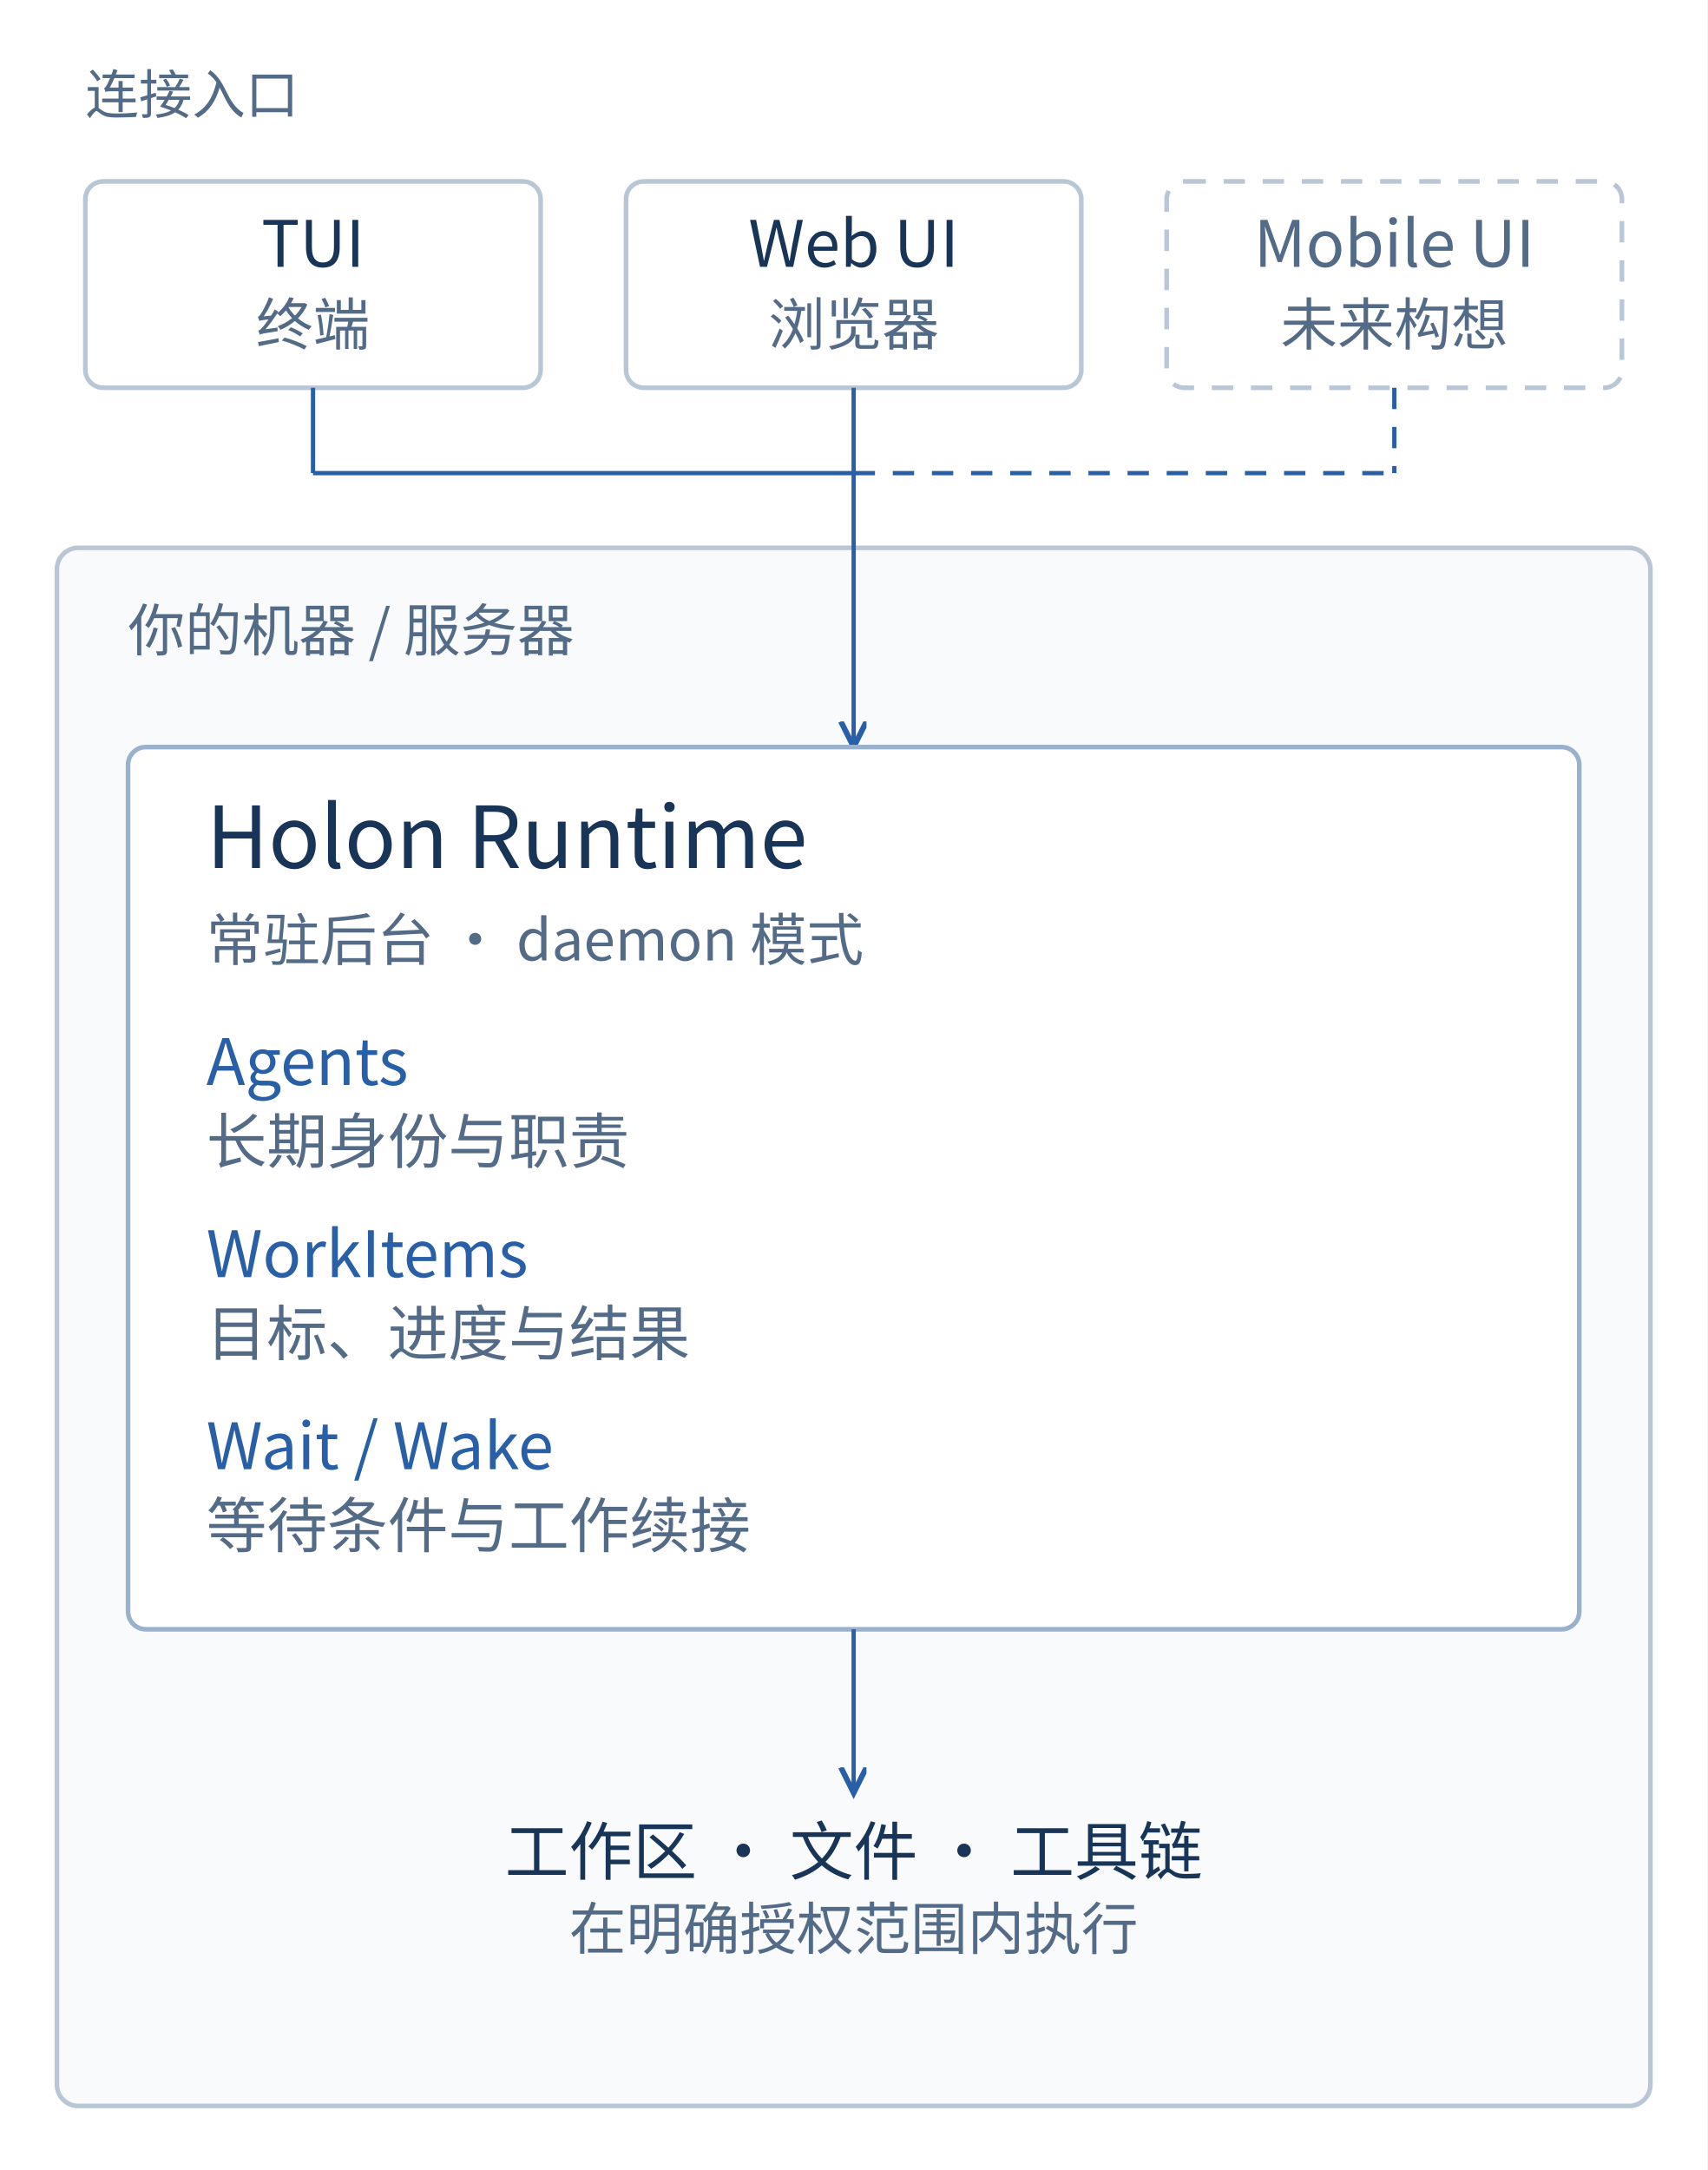
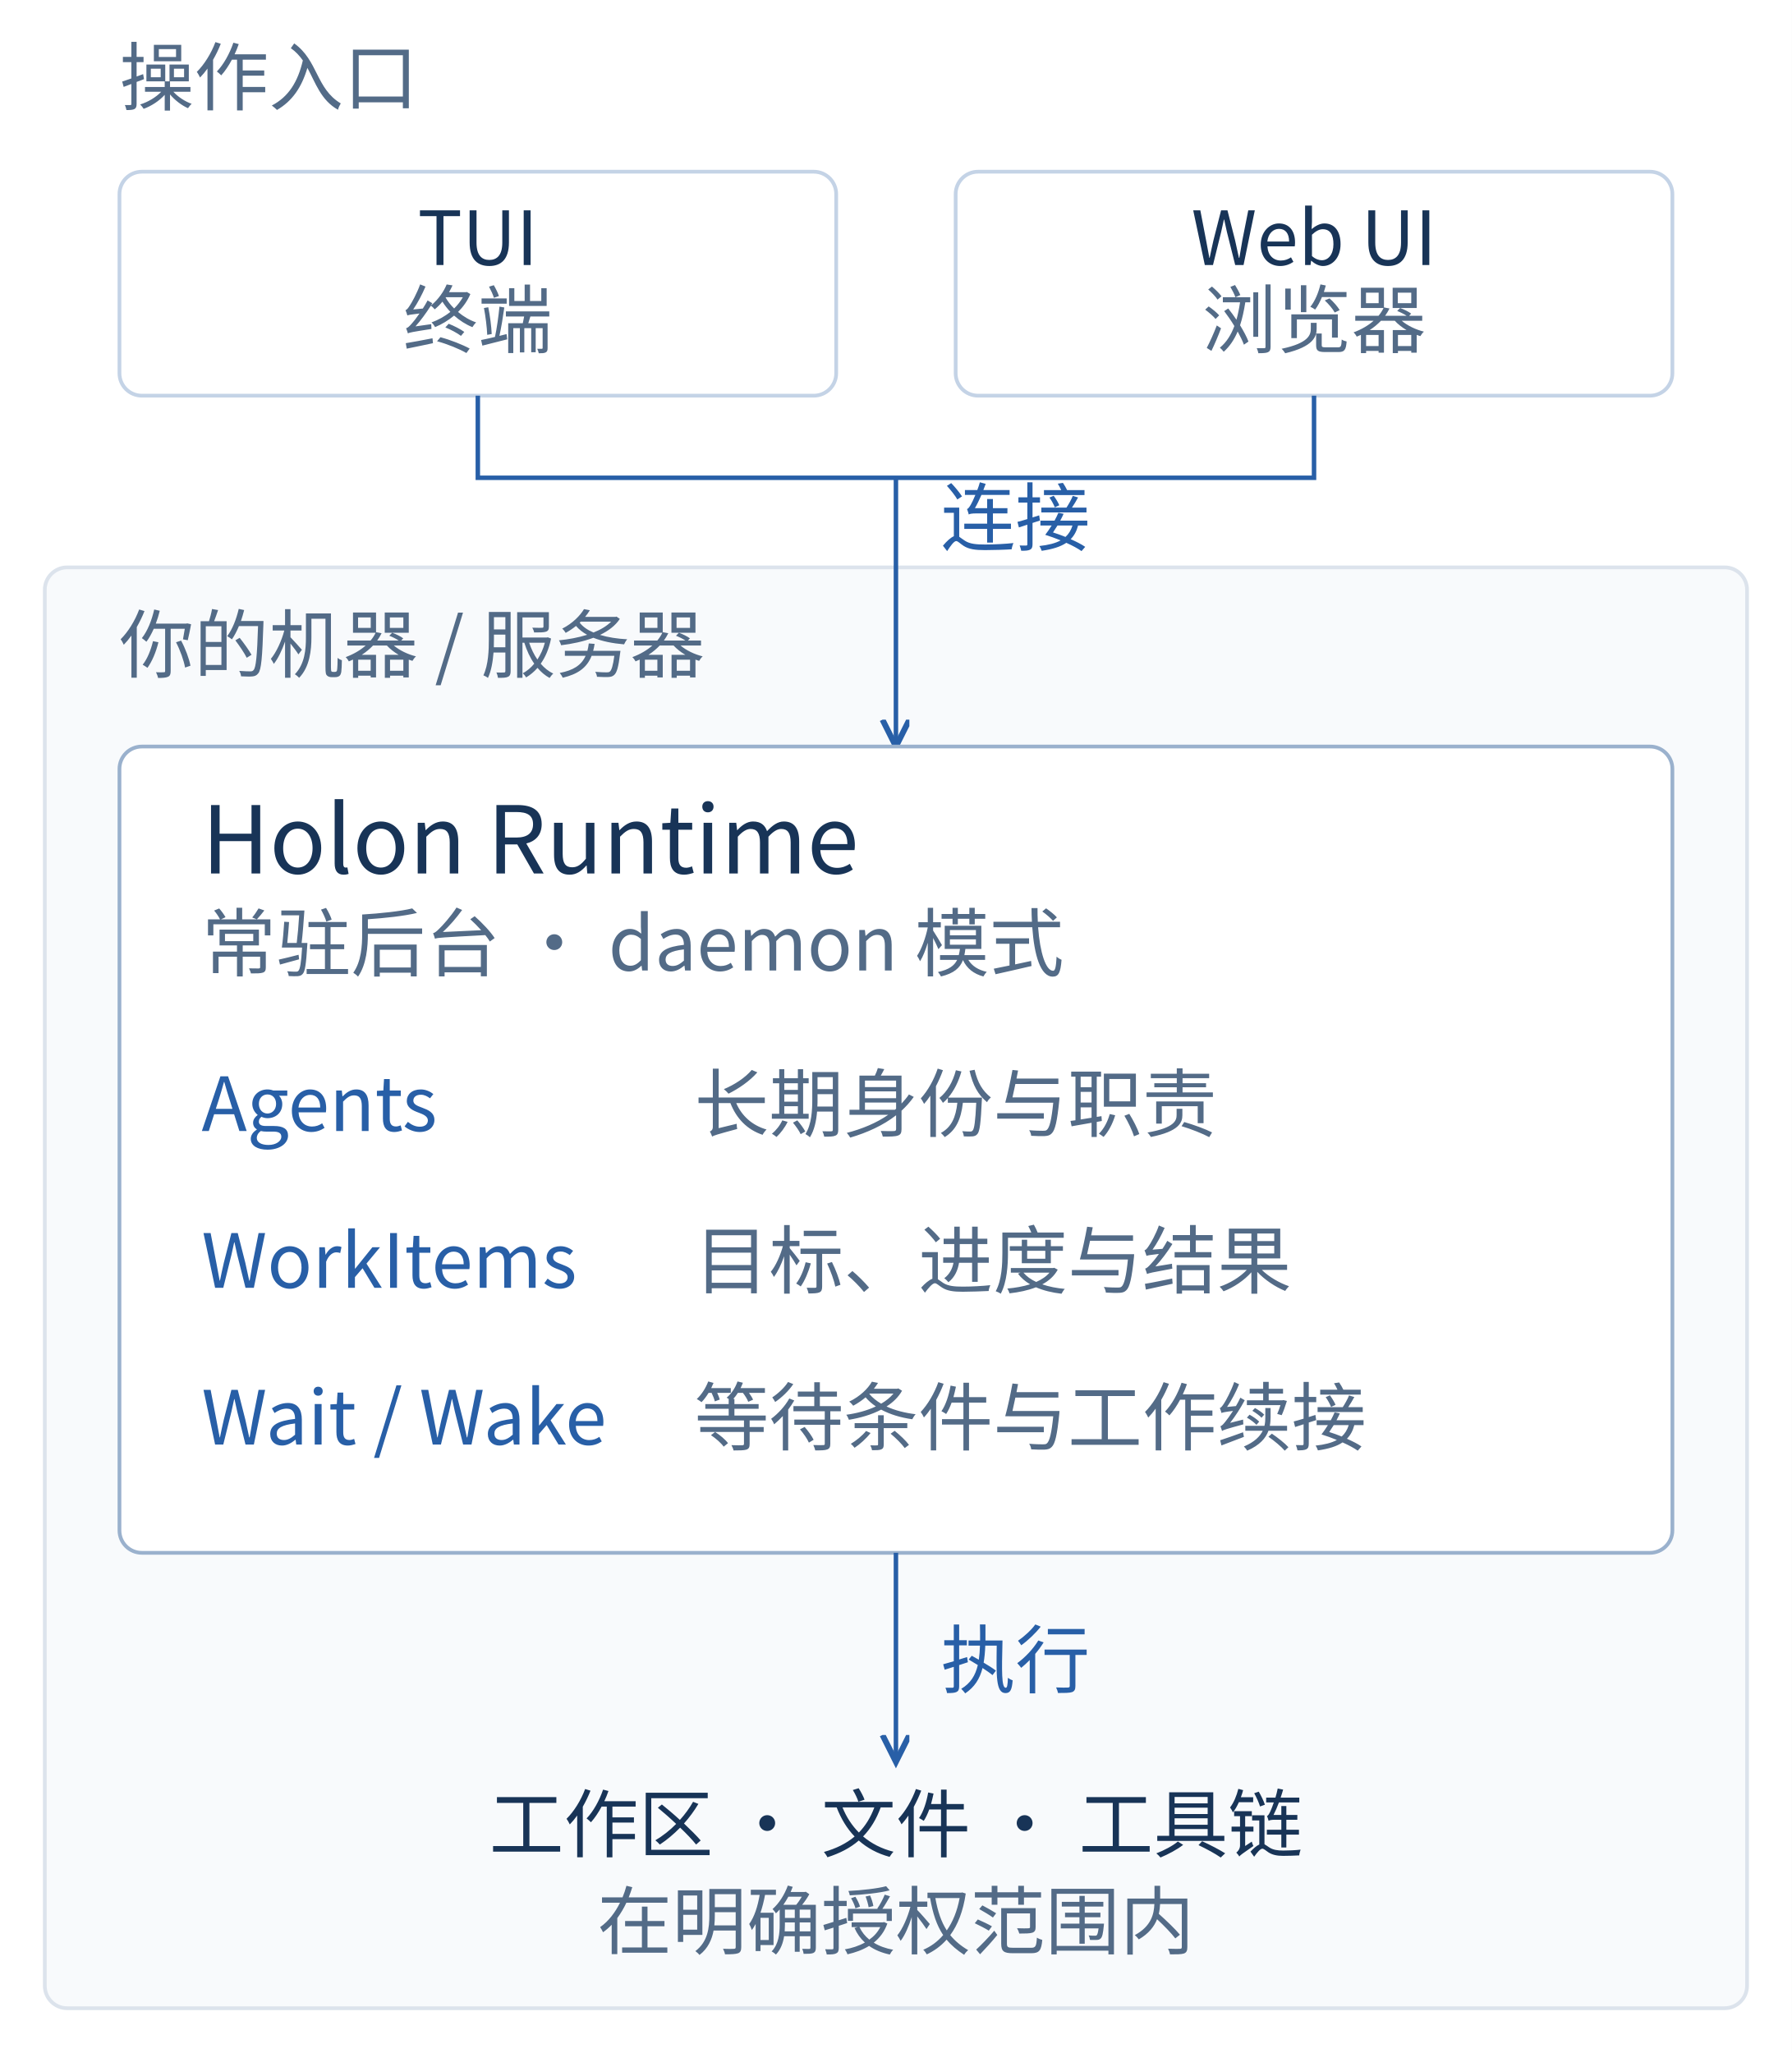
- <svg xmlns="http://www.w3.org/2000/svg" width="480" height="610" viewBox="0 0 480 610" role="img">
+ <svg xmlns="http://www.w3.org/2000/svg" width="480" height="550" viewBox="0 0 480 550" role="img">
  <defs>
    <marker id="arrow" markerWidth="8" markerHeight="8" refX="6" refY="3" orient="auto-start-reverse">
      <path d="M0 0L6 3L0 6" fill="none" stroke="#285fa7" stroke-width="1.3" />
    </marker>
  </defs>
-   <rect width="480" height="610" fill="#fff" />
+   <rect width="480" height="550" fill="#fff" />
  <g font-family="Noto Sans CJK SC, sans-serif">
-     <text x="24" y="32" font-size="15" fill="#536b87" font-weight="500" text-anchor="start">连接入口</text>
-     <rect x="24" y="51" width="128" height="58" rx="5" fill="#fff" stroke="#b8c6d6" stroke-width="1.3" />
-     <text x="88.0" y="75" font-size="18" fill="#183457" font-weight="500" text-anchor="middle">TUI</text>
-     <text x="88.0" y="97" font-size="16" fill="#536b87" font-weight="400" text-anchor="middle">终端</text>
-     <path d="M88.0 109V133" fill="none" stroke="#285fa7" stroke-width="1.2" />
-     <rect x="176" y="51" width="128" height="58" rx="5" fill="#fff" stroke="#b8c6d6" stroke-width="1.3" />
-     <text x="240.0" y="75" font-size="18" fill="#183457" font-weight="500" text-anchor="middle">Web UI</text>
-     <text x="240.0" y="97" font-size="16" fill="#536b87" font-weight="400" text-anchor="middle">浏览器</text>
-     <path d="M240.0 109V133" fill="none" stroke="#285fa7" stroke-width="1.2" />
-     <rect x="328" y="51" width="128" height="58" rx="5" fill="#fff" stroke="#b8c6d6" stroke-width="1.3" stroke-dasharray="6 5" />
-     <text x="392.0" y="75" font-size="18" fill="#536b87" font-weight="500" text-anchor="middle">Mobile UI</text>
-     <text x="392.0" y="97" font-size="16" fill="#536b87" font-weight="400" text-anchor="middle">未来构想</text>
-     <path d="M392.0 109V133" fill="none" stroke="#285fa7" stroke-width="1.2" stroke-dasharray="6 5" />
-     <path d="M88.0 133H240.0" fill="none" stroke="#285fa7" stroke-width="1.2" />
-     <path d="M240.0 133H392.0" fill="none" stroke="#285fa7" stroke-width="1.2" stroke-dasharray="6 5" />
-     <rect x="16" y="154" width="448" height="438" rx="6" fill="#f8fafc" stroke="#b8c6d6" stroke-width="1.3" />
-     <text x="36" y="183" font-size="16" fill="#536b87" font-weight="400" text-anchor="start">你的机器 / 服务器</text>
-     <path d="M240.0 133V210" fill="none" stroke="#285fa7" stroke-width="1.2" marker-end="url(#arrow)" />
-     <rect x="36" y="210" width="408" height="248" rx="5" fill="#fff" stroke="#9ab1cd" stroke-width="1.3" />
-     <text x="58" y="244" font-size="24" fill="#183457" font-weight="500" text-anchor="start">Holon Runtime</text>
-     <text x="58" y="270" font-size="16" fill="#536b87" font-weight="400" text-anchor="start">常驻后台 · daemon 模式</text>
-     <text x="58" y="305" font-size="18" fill="#285fa7" font-weight="500" text-anchor="start">Agents</text>
-     <text x="58" y="327" font-size="17" fill="#536b87" font-weight="400" text-anchor="start">长期身份与职责</text>
-     <text x="58" y="359" font-size="18" fill="#285fa7" font-weight="500" text-anchor="start">WorkItems</text>
-     <text x="58" y="381" font-size="17" fill="#536b87" font-weight="400" text-anchor="start">目标、进度与结果</text>
-     <text x="58" y="413" font-size="18" fill="#285fa7" font-weight="500" text-anchor="start">Wait / Wake</text>
-     <text x="58" y="435" font-size="17" fill="#536b87" font-weight="400" text-anchor="start">等待条件与工作续接</text>
-     <path d="M240.0 458V504" fill="none" stroke="#285fa7" stroke-width="1.2" marker-end="url(#arrow)" />
-     <text x="240.0" y="527" font-size="18" fill="#183457" font-weight="500" text-anchor="middle">工作区 · 文件 · 工具链</text>
-     <text x="240.0" y="548" font-size="16" fill="#536b87" font-weight="400" text-anchor="middle">在明确授权范围内执行</text>
+     <text x="32" y="28" font-size="20" fill="#536b87" font-weight="500" text-anchor="start">操作入口</text>
+     <rect x="32" y="46" width="192" height="60" rx="6" fill="#fff" stroke="#c4d3e6" stroke-width="1" />
+     <text x="128.0" y="71" font-size="20" fill="#183457" font-weight="500" text-anchor="middle">TUI</text>
+     <text x="128.0" y="93" font-size="20" fill="#536b87" font-weight="400" text-anchor="middle">终端</text>
+     <rect x="256" y="46" width="192" height="60" rx="6" fill="#fff" stroke="#c4d3e6" stroke-width="1" />
+     <text x="352.0" y="71" font-size="20" fill="#183457" font-weight="500" text-anchor="middle">Web UI</text>
+     <text x="352.0" y="93" font-size="20" fill="#536b87" font-weight="400" text-anchor="middle">浏览器</text>
+     <rect x="12" y="152" width="456" height="386" rx="6" fill="#f8fafc" stroke="#dce3ec" stroke-width="1" />
+     <text x="32" y="180" font-size="20" fill="#536b87" font-weight="400" text-anchor="start">你的机器 / 服务器</text>
+     <path d="M128 106V128H352V106" fill="none" stroke="#285fa7" stroke-width="1.2" />
+     <path d="M240 128V200" fill="none" stroke="#285fa7" stroke-width="1.2" marker-end="url(#arrow)" />
+     <text x="252" y="146" font-size="20" fill="#285fa7" font-weight="400" text-anchor="start">连接</text>
+     <rect x="32" y="200" width="416" height="216" rx="6" fill="#fff" stroke="#9ab1cd" stroke-width="1" />
+     <text x="54" y="234" font-size="25" fill="#183457" font-weight="500" text-anchor="start">Holon Runtime</text>
+     <text x="54" y="260" font-size="20" fill="#536b87" font-weight="400" text-anchor="start">常驻后台 · daemon 模式</text>
+     <text x="54" y="303" font-size="20" fill="#285fa7" font-weight="500" text-anchor="start">Agents</text>
+     <text x="186" y="303" font-size="20" fill="#536b87" font-weight="400" text-anchor="start">长期身份与职责</text>
+     <text x="54" y="345" font-size="20" fill="#285fa7" font-weight="500" text-anchor="start">WorkItems</text>
+     <text x="186" y="345" font-size="20" fill="#536b87" font-weight="400" text-anchor="start">目标、进度与结果</text>
+     <text x="54" y="387" font-size="20" fill="#285fa7" font-weight="500" text-anchor="start">Wait / Wake</text>
+     <text x="186" y="387" font-size="20" fill="#536b87" font-weight="400" text-anchor="start">等待条件与工作续接</text>
+     <path d="M240 416V472" fill="none" stroke="#285fa7" stroke-width="1.2" marker-end="url(#arrow)" />
+     <text x="252" y="452" font-size="20" fill="#285fa7" font-weight="400" text-anchor="start">执行</text>
+     <text x="240" y="496" font-size="20" fill="#183457" font-weight="500" text-anchor="middle">工作区 · 文件 · 工具链</text>
+     <text x="240" y="522" font-size="20" fill="#536b87" font-weight="400" text-anchor="middle">在明确授权范围内</text>
  </g>
</svg>
